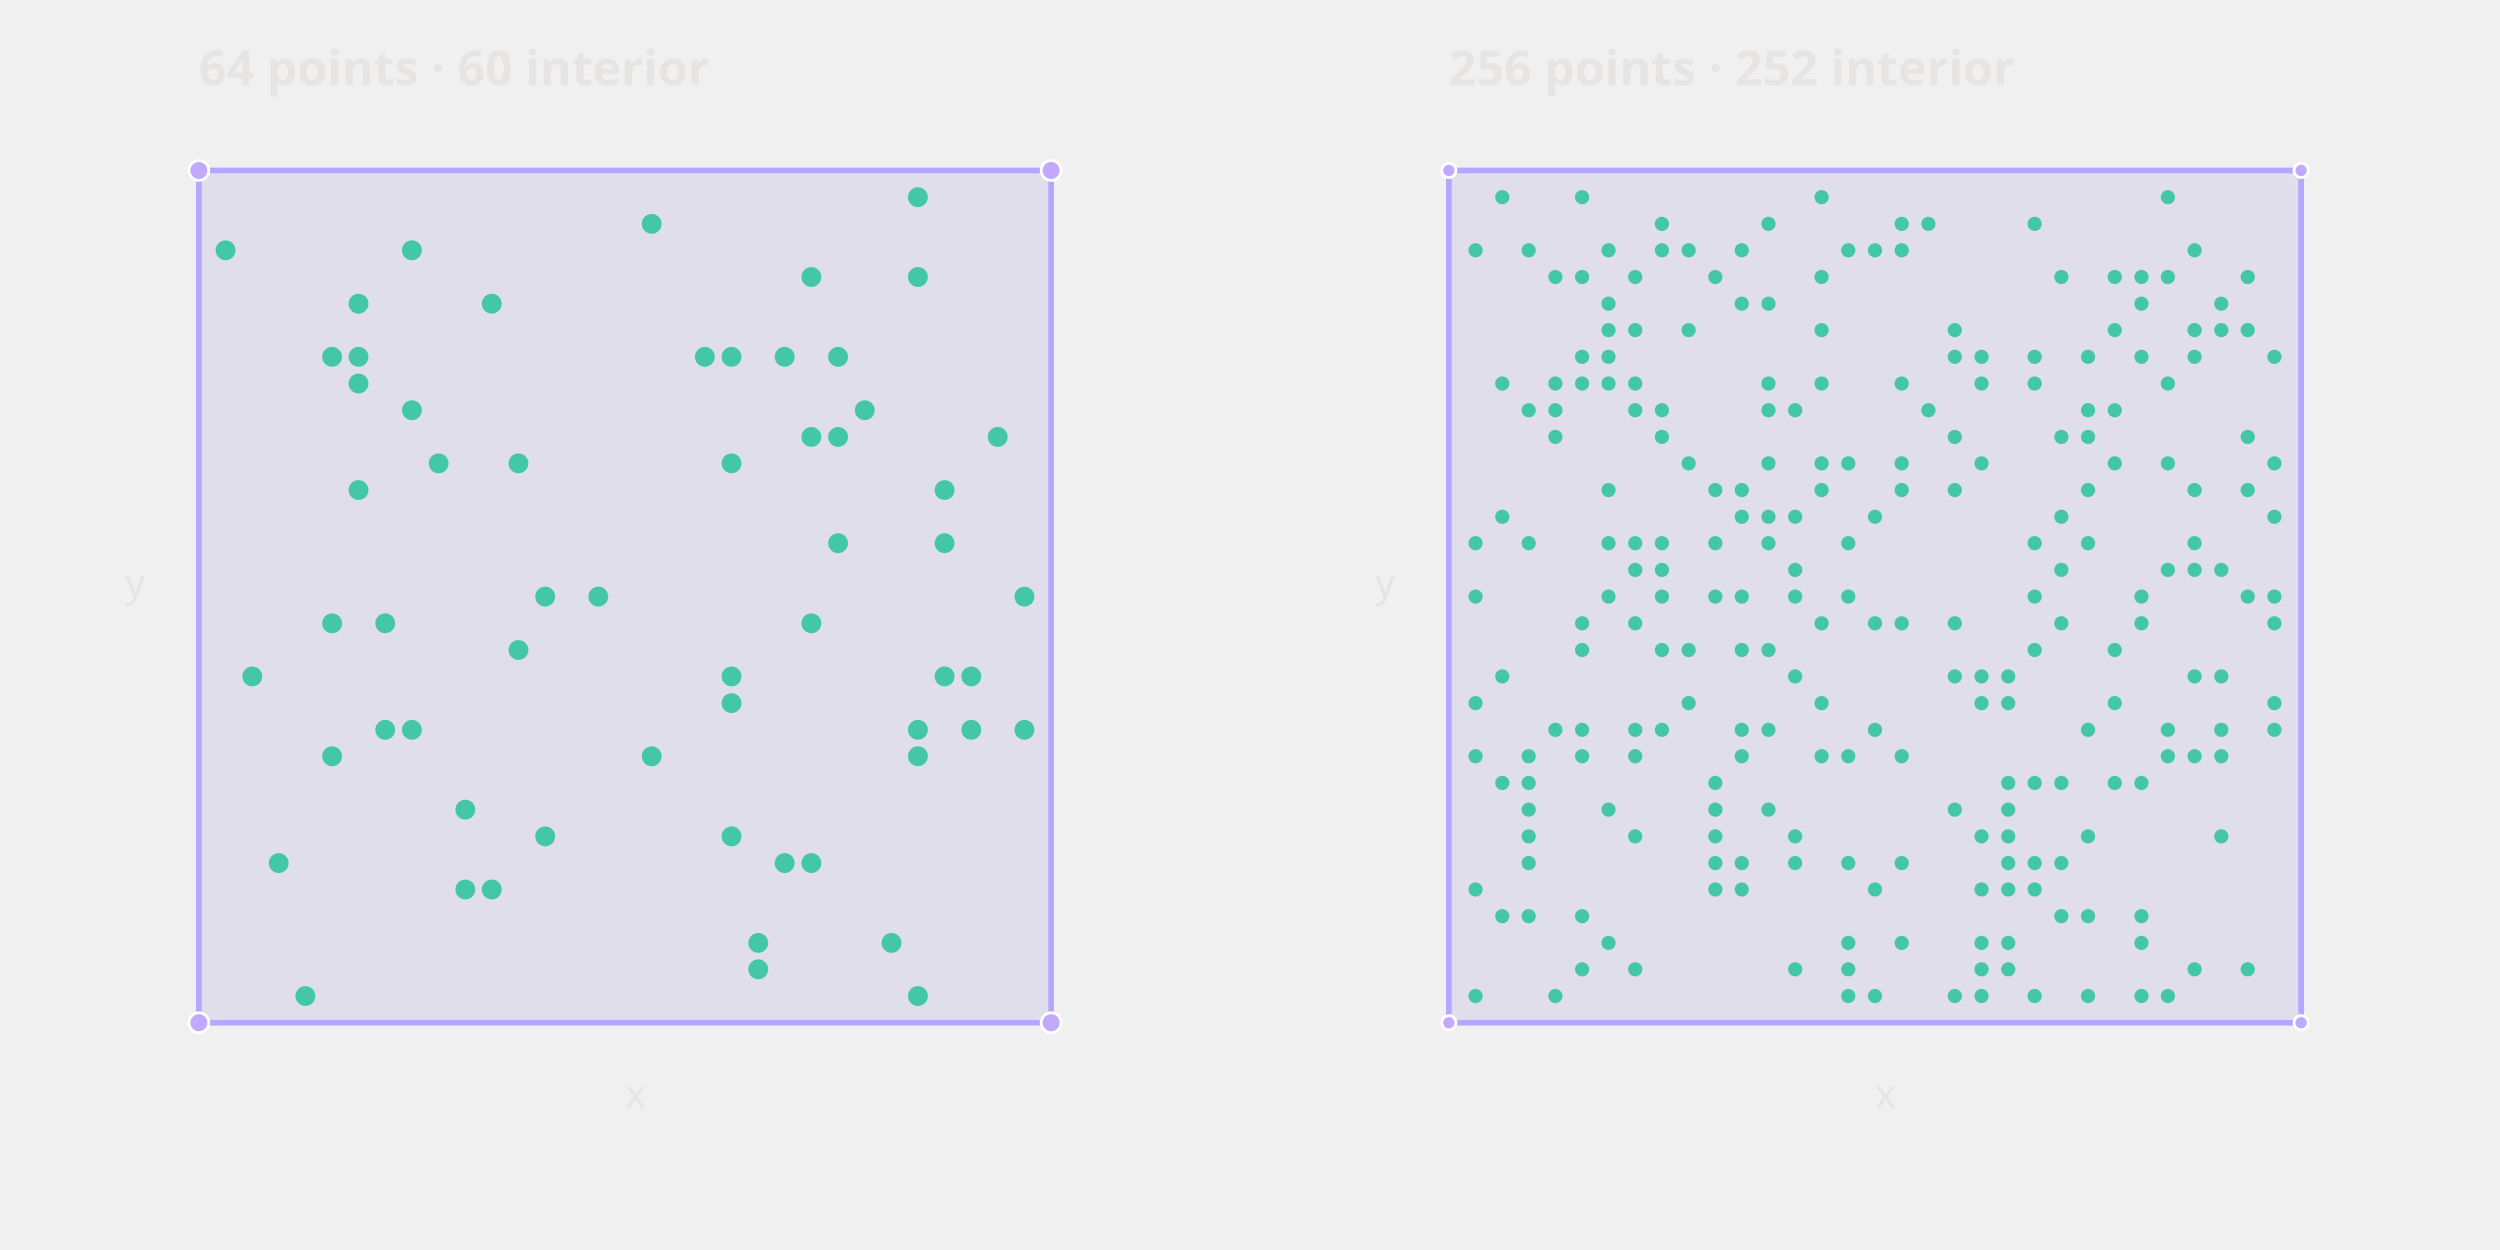
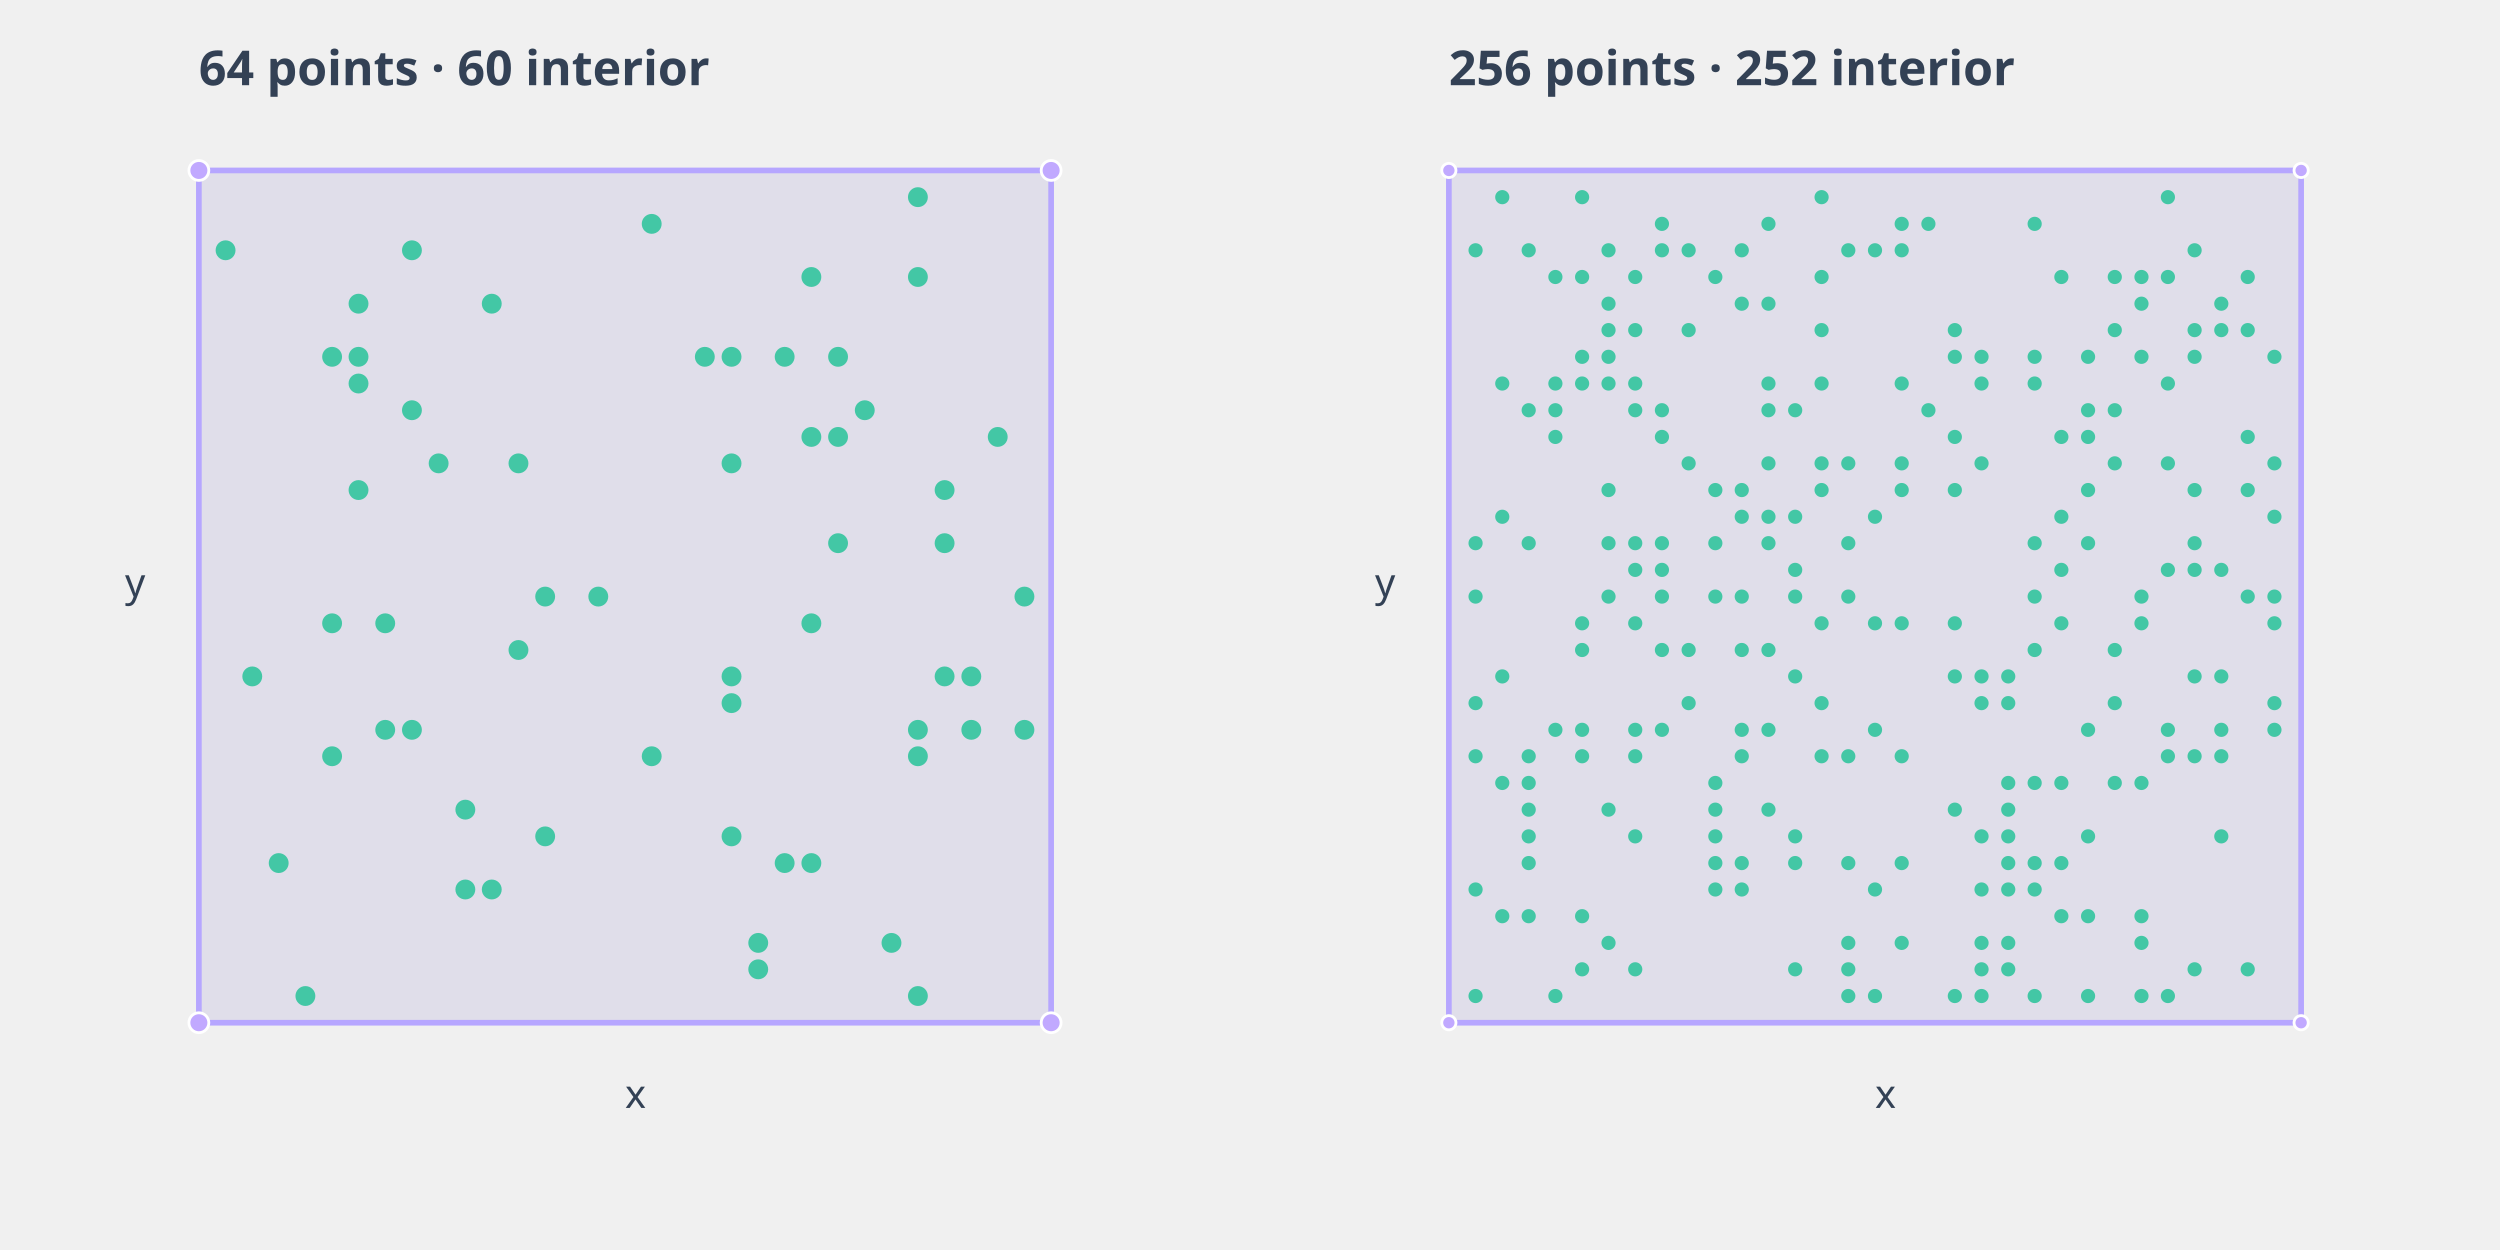
<svg xmlns="http://www.w3.org/2000/svg" viewBox="0 0 880 440" role="img" aria-labelledby="plot-title plot-desc">
-   <style>text{font-family:system-ui,sans-serif;fill:#e7e5e4}.panel-title{font-size:17px;font-weight:700}.axis{font-size:14px}.hull{fill:#7869c422;stroke:#b6a6ff;stroke-width:2}.interior{fill:#43c7a5}.corner{fill:#c1a9ff;stroke:#fff;stroke-width:1}</style>
+   <style>text{font-family:system-ui,sans-serif;fill:#334155}.panel-title{font-size:17px;font-weight:700}.axis{font-size:14px}.hull{fill:#7869c422;stroke:#b6a6ff;stroke-width:2}.interior{fill:#43c7a5}.corner{fill:#c1a9ff;stroke:#fff;stroke-width:1}</style>
  <g>
    <text class="panel-title" x="70" y="30">64 points · 60 interior</text>
    <rect class="hull" x="70" y="60" width="300" height="300" />
    <circle class="corner" cx="70.0" cy="360.0" r="3.5" />
    <circle class="corner" cx="370.0" cy="360.0" r="3.5" />
    <circle class="corner" cx="370.0" cy="60.0" r="3.5" />
    <circle class="corner" cx="70.0" cy="60.0" r="3.5" />
    <circle class="interior" cx="341.9" cy="256.9" r="3.5" />
    <circle class="interior" cx="257.5" cy="294.4" r="3.5" />
    <circle class="interior" cx="182.5" cy="228.8" r="3.5" />
    <circle class="interior" cx="323.1" cy="256.9" r="3.5" />
    <circle class="interior" cx="360.6" cy="256.9" r="3.5" />
    <circle class="interior" cx="323.1" cy="97.5" r="3.5" />
    <circle class="interior" cx="191.9" cy="294.4" r="3.5" />
    <circle class="interior" cx="257.5" cy="247.5" r="3.5" />
    <circle class="interior" cx="341.9" cy="238.1" r="3.5" />
    <circle class="interior" cx="126.2" cy="106.9" r="3.5" />
    <circle class="interior" cx="229.4" cy="78.8" r="3.5" />
    <circle class="interior" cx="116.9" cy="266.2" r="3.5" />
    <circle class="interior" cx="98.1" cy="303.8" r="3.5" />
    <circle class="interior" cx="257.5" cy="125.6" r="3.5" />
    <circle class="interior" cx="295.0" cy="125.6" r="3.5" />
    <circle class="interior" cx="210.6" cy="210.0" r="3.5" />
    <circle class="interior" cx="79.4" cy="88.1" r="3.5" />
    <circle class="interior" cx="313.8" cy="331.9" r="3.5" />
    <circle class="interior" cx="332.5" cy="238.1" r="3.5" />
    <circle class="interior" cx="266.9" cy="331.9" r="3.5" />
    <circle class="interior" cx="163.8" cy="313.1" r="3.5" />
    <circle class="interior" cx="248.1" cy="125.6" r="3.5" />
    <circle class="interior" cx="285.6" cy="303.8" r="3.5" />
    <circle class="interior" cx="276.2" cy="303.8" r="3.5" />
    <circle class="interior" cx="257.5" cy="163.1" r="3.5" />
    <circle class="interior" cx="295.0" cy="191.2" r="3.5" />
    <circle class="interior" cx="107.5" cy="350.6" r="3.5" />
    <circle class="interior" cx="126.2" cy="135.0" r="3.5" />
    <circle class="interior" cx="266.9" cy="341.2" r="3.5" />
    <circle class="interior" cx="304.4" cy="144.4" r="3.5" />
    <circle class="interior" cx="145.0" cy="88.1" r="3.5" />
    <circle class="interior" cx="285.6" cy="219.4" r="3.5" />
    <circle class="interior" cx="145.0" cy="256.9" r="3.5" />
    <circle class="interior" cx="173.1" cy="106.9" r="3.5" />
    <circle class="interior" cx="257.5" cy="238.1" r="3.5" />
    <circle class="interior" cx="88.8" cy="238.1" r="3.5" />
    <circle class="interior" cx="126.2" cy="125.6" r="3.5" />
    <circle class="interior" cx="173.1" cy="313.1" r="3.5" />
    <circle class="interior" cx="135.6" cy="219.4" r="3.5" />
    <circle class="interior" cx="135.6" cy="256.9" r="3.5" />
    <circle class="interior" cx="182.5" cy="163.1" r="3.5" />
    <circle class="interior" cx="145.0" cy="144.4" r="3.5" />
    <circle class="interior" cx="229.4" cy="266.2" r="3.5" />
    <circle class="interior" cx="360.6" cy="210.0" r="3.5" />
    <circle class="interior" cx="332.5" cy="191.2" r="3.5" />
    <circle class="interior" cx="163.8" cy="285.0" r="3.5" />
    <circle class="interior" cx="126.2" cy="172.5" r="3.5" />
    <circle class="interior" cx="323.1" cy="69.4" r="3.5" />
    <circle class="interior" cx="154.4" cy="163.1" r="3.5" />
    <circle class="interior" cx="116.9" cy="125.6" r="3.5" />
    <circle class="interior" cx="191.9" cy="210.0" r="3.5" />
    <circle class="interior" cx="351.2" cy="153.8" r="3.5" />
    <circle class="interior" cx="323.1" cy="350.6" r="3.5" />
    <circle class="interior" cx="285.6" cy="97.5" r="3.5" />
    <circle class="interior" cx="295.0" cy="153.8" r="3.5" />
    <circle class="interior" cx="332.5" cy="172.5" r="3.5" />
    <circle class="interior" cx="323.1" cy="266.2" r="3.5" />
    <circle class="interior" cx="285.6" cy="153.8" r="3.5" />
    <circle class="interior" cx="276.2" cy="125.6" r="3.5" />
    <circle class="interior" cx="116.9" cy="219.4" r="3.5" />
    <text class="axis" x="220.0" y="390">x</text>
    <text class="axis" x="44" y="210.0">y</text>
  </g>
  <g>
    <text class="panel-title" x="510" y="30">256 points · 252 interior</text>
    <rect class="hull" x="510" y="60" width="300" height="300" />
    <circle class="corner" cx="510.0" cy="360.0" r="2.5" />
    <circle class="corner" cx="810.0" cy="360.0" r="2.5" />
    <circle class="corner" cx="810.0" cy="60.0" r="2.5" />
    <circle class="corner" cx="510.0" cy="60.0" r="2.5" />
    <circle class="interior" cx="781.9" cy="256.9" r="2.5" />
    <circle class="interior" cx="697.5" cy="294.4" r="2.5" />
    <circle class="interior" cx="622.5" cy="228.8" r="2.5" />
    <circle class="interior" cx="763.1" cy="256.9" r="2.5" />
    <circle class="interior" cx="800.6" cy="256.9" r="2.5" />
    <circle class="interior" cx="763.1" cy="97.5" r="2.5" />
    <circle class="interior" cx="631.9" cy="294.4" r="2.5" />
    <circle class="interior" cx="697.5" cy="247.5" r="2.5" />
    <circle class="interior" cx="781.9" cy="238.1" r="2.5" />
    <circle class="interior" cx="566.2" cy="106.9" r="2.5" />
    <circle class="interior" cx="669.4" cy="78.8" r="2.5" />
    <circle class="interior" cx="556.9" cy="266.2" r="2.5" />
    <circle class="interior" cx="538.1" cy="303.8" r="2.5" />
    <circle class="interior" cx="697.5" cy="125.6" r="2.5" />
    <circle class="interior" cx="735.0" cy="125.6" r="2.5" />
    <circle class="interior" cx="650.6" cy="210.0" r="2.5" />
    <circle class="interior" cx="519.4" cy="88.1" r="2.5" />
    <circle class="interior" cx="753.8" cy="331.9" r="2.5" />
    <circle class="interior" cx="772.5" cy="238.1" r="2.5" />
    <circle class="interior" cx="706.9" cy="331.9" r="2.5" />
    <circle class="interior" cx="603.8" cy="313.1" r="2.5" />
    <circle class="interior" cx="688.1" cy="125.6" r="2.5" />
    <circle class="interior" cx="725.6" cy="303.8" r="2.5" />
    <circle class="interior" cx="716.2" cy="303.8" r="2.5" />
    <circle class="interior" cx="697.5" cy="163.1" r="2.5" />
    <circle class="interior" cx="735.0" cy="191.2" r="2.5" />
    <circle class="interior" cx="547.5" cy="350.6" r="2.5" />
    <circle class="interior" cx="566.2" cy="135.0" r="2.5" />
    <circle class="interior" cx="706.9" cy="341.2" r="2.5" />
    <circle class="interior" cx="744.4" cy="144.4" r="2.5" />
    <circle class="interior" cx="585.0" cy="88.1" r="2.5" />
    <circle class="interior" cx="725.6" cy="219.4" r="2.5" />
    <circle class="interior" cx="585.0" cy="256.9" r="2.5" />
    <circle class="interior" cx="613.1" cy="106.9" r="2.5" />
    <circle class="interior" cx="697.5" cy="238.1" r="2.5" />
    <circle class="interior" cx="528.8" cy="238.1" r="2.5" />
    <circle class="interior" cx="566.2" cy="125.6" r="2.5" />
    <circle class="interior" cx="613.1" cy="313.1" r="2.5" />
    <circle class="interior" cx="575.6" cy="219.4" r="2.5" />
    <circle class="interior" cx="575.6" cy="256.9" r="2.5" />
    <circle class="interior" cx="622.5" cy="163.1" r="2.5" />
    <circle class="interior" cx="585.0" cy="144.4" r="2.5" />
    <circle class="interior" cx="669.4" cy="266.2" r="2.5" />
    <circle class="interior" cx="800.6" cy="210.0" r="2.5" />
    <circle class="interior" cx="772.5" cy="191.2" r="2.5" />
    <circle class="interior" cx="603.8" cy="285.0" r="2.5" />
    <circle class="interior" cx="566.2" cy="172.5" r="2.5" />
    <circle class="interior" cx="763.1" cy="69.4" r="2.5" />
    <circle class="interior" cx="594.4" cy="163.1" r="2.5" />
    <circle class="interior" cx="556.9" cy="125.6" r="2.5" />
    <circle class="interior" cx="631.9" cy="210.0" r="2.5" />
    <circle class="interior" cx="791.2" cy="153.8" r="2.5" />
    <circle class="interior" cx="763.1" cy="350.6" r="2.5" />
    <circle class="interior" cx="725.6" cy="97.5" r="2.5" />
    <circle class="interior" cx="735.0" cy="153.8" r="2.5" />
    <circle class="interior" cx="772.5" cy="172.5" r="2.5" />
    <circle class="interior" cx="763.1" cy="266.2" r="2.5" />
    <circle class="interior" cx="725.6" cy="153.8" r="2.5" />
    <circle class="interior" cx="716.2" cy="125.6" r="2.5" />
    <circle class="interior" cx="556.9" cy="219.4" r="2.5" />
    <circle class="interior" cx="669.4" cy="331.9" r="2.5" />
    <circle class="interior" cx="735.0" cy="322.5" r="2.5" />
    <circle class="interior" cx="585.0" cy="200.6" r="2.5" />
    <circle class="interior" cx="603.8" cy="275.6" r="2.5" />
    <circle class="interior" cx="575.6" cy="294.4" r="2.5" />
    <circle class="interior" cx="744.4" cy="163.1" r="2.5" />
    <circle class="interior" cx="650.6" cy="341.2" r="2.5" />
    <circle class="interior" cx="660.0" cy="350.6" r="2.5" />
    <circle class="interior" cx="716.2" cy="313.1" r="2.5" />
    <circle class="interior" cx="566.2" cy="116.2" r="2.5" />
    <circle class="interior" cx="650.6" cy="88.1" r="2.5" />
    <circle class="interior" cx="631.9" cy="200.6" r="2.5" />
    <circle class="interior" cx="781.9" cy="294.4" r="2.5" />
    <circle class="interior" cx="641.2" cy="135.0" r="2.5" />
    <circle class="interior" cx="622.5" cy="285.0" r="2.5" />
    <circle class="interior" cx="735.0" cy="350.6" r="2.5" />
    <circle class="interior" cx="641.2" cy="97.5" r="2.5" />
    <circle class="interior" cx="519.4" cy="266.2" r="2.5" />
    <circle class="interior" cx="697.5" cy="350.6" r="2.5" />
    <circle class="interior" cx="706.9" cy="303.8" r="2.5" />
    <circle class="interior" cx="772.5" cy="341.2" r="2.5" />
    <circle class="interior" cx="744.4" cy="275.6" r="2.5" />
    <circle class="interior" cx="622.5" cy="191.2" r="2.5" />
    <circle class="interior" cx="538.1" cy="285.0" r="2.5" />
    <circle class="interior" cx="594.4" cy="88.1" r="2.5" />
    <circle class="interior" cx="706.9" cy="247.5" r="2.5" />
    <circle class="interior" cx="528.8" cy="322.5" r="2.5" />
    <circle class="interior" cx="706.9" cy="285.0" r="2.5" />
    <circle class="interior" cx="716.2" cy="191.2" r="2.5" />
    <circle class="interior" cx="763.1" cy="200.6" r="2.5" />
    <circle class="interior" cx="772.5" cy="116.2" r="2.5" />
    <circle class="interior" cx="613.1" cy="256.9" r="2.5" />
    <circle class="interior" cx="735.0" cy="256.9" r="2.5" />
    <circle class="interior" cx="706.9" cy="294.4" r="2.5" />
    <circle class="interior" cx="641.2" cy="163.1" r="2.5" />
    <circle class="interior" cx="622.5" cy="256.9" r="2.5" />
    <circle class="interior" cx="800.6" cy="219.4" r="2.5" />
    <circle class="interior" cx="763.1" cy="163.1" r="2.5" />
    <circle class="interior" cx="706.9" cy="238.1" r="2.5" />
    <circle class="interior" cx="660.0" cy="219.4" r="2.5" />
    <circle class="interior" cx="631.9" cy="181.9" r="2.5" />
    <circle class="interior" cx="753.8" cy="275.6" r="2.5" />
    <circle class="interior" cx="622.5" cy="135.0" r="2.5" />
    <circle class="interior" cx="538.1" cy="88.1" r="2.5" />
    <circle class="interior" cx="735.0" cy="172.5" r="2.5" />
    <circle class="interior" cx="791.2" cy="97.5" r="2.5" />
    <circle class="interior" cx="669.4" cy="88.1" r="2.5" />
    <circle class="interior" cx="753.8" cy="210.0" r="2.5" />
    <circle class="interior" cx="613.1" cy="228.8" r="2.5" />
    <circle class="interior" cx="538.1" cy="322.5" r="2.5" />
    <circle class="interior" cx="772.5" cy="125.6" r="2.5" />
    <circle class="interior" cx="650.6" cy="331.9" r="2.5" />
    <circle class="interior" cx="585.0" cy="153.8" r="2.5" />
    <circle class="interior" cx="613.1" cy="303.8" r="2.5" />
    <circle class="interior" cx="650.6" cy="266.2" r="2.5" />
    <circle class="interior" cx="556.9" cy="97.5" r="2.5" />
    <circle class="interior" cx="631.9" cy="144.4" r="2.5" />
    <circle class="interior" cx="753.8" cy="219.4" r="2.5" />
    <circle class="interior" cx="622.5" cy="78.8" r="2.5" />
    <circle class="interior" cx="669.4" cy="219.4" r="2.5" />
    <circle class="interior" cx="641.2" cy="172.5" r="2.5" />
    <circle class="interior" cx="538.1" cy="266.2" r="2.5" />
    <circle class="interior" cx="800.6" cy="163.1" r="2.5" />
    <circle class="interior" cx="641.2" cy="219.4" r="2.5" />
    <circle class="interior" cx="641.2" cy="266.2" r="2.5" />
    <circle class="interior" cx="688.1" cy="153.8" r="2.5" />
    <circle class="interior" cx="519.4" cy="313.1" r="2.5" />
    <circle class="interior" cx="594.4" cy="116.2" r="2.5" />
    <circle class="interior" cx="688.1" cy="350.6" r="2.5" />
    <circle class="interior" cx="772.5" cy="200.6" r="2.5" />
    <circle class="interior" cx="753.8" cy="97.5" r="2.5" />
    <circle class="interior" cx="585.0" cy="228.8" r="2.5" />
    <circle class="interior" cx="753.8" cy="350.6" r="2.5" />
    <circle class="interior" cx="660.0" cy="256.9" r="2.5" />
    <circle class="interior" cx="650.6" cy="303.8" r="2.5" />
    <circle class="interior" cx="716.2" cy="135.0" r="2.5" />
    <circle class="interior" cx="566.2" cy="285.0" r="2.5" />
    <circle class="interior" cx="575.6" cy="200.6" r="2.5" />
    <circle class="interior" cx="697.5" cy="313.1" r="2.5" />
    <circle class="interior" cx="772.5" cy="266.2" r="2.5" />
    <circle class="interior" cx="669.4" cy="303.8" r="2.5" />
    <circle class="interior" cx="753.8" cy="106.9" r="2.5" />
    <circle class="interior" cx="660.0" cy="181.9" r="2.5" />
    <circle class="interior" cx="603.8" cy="303.8" r="2.5" />
    <circle class="interior" cx="716.2" cy="210.0" r="2.5" />
    <circle class="interior" cx="575.6" cy="135.0" r="2.5" />
    <circle class="interior" cx="641.2" cy="247.5" r="2.5" />
    <circle class="interior" cx="594.4" cy="228.8" r="2.5" />
    <circle class="interior" cx="603.8" cy="191.2" r="2.5" />
    <circle class="interior" cx="575.6" cy="97.5" r="2.5" />
    <circle class="interior" cx="791.2" cy="172.5" r="2.5" />
    <circle class="interior" cx="800.6" cy="247.5" r="2.5" />
    <circle class="interior" cx="716.2" cy="350.6" r="2.5" />
    <circle class="interior" cx="631.9" cy="238.1" r="2.5" />
    <circle class="interior" cx="631.9" cy="303.8" r="2.5" />
    <circle class="interior" cx="716.2" cy="228.8" r="2.5" />
    <circle class="interior" cx="566.2" cy="210.0" r="2.5" />
    <circle class="interior" cx="735.0" cy="294.4" r="2.5" />
    <circle class="interior" cx="538.1" cy="275.6" r="2.5" />
    <circle class="interior" cx="631.9" cy="341.2" r="2.5" />
    <circle class="interior" cx="575.6" cy="116.2" r="2.5" />
    <circle class="interior" cx="725.6" cy="275.6" r="2.5" />
    <circle class="interior" cx="744.4" cy="97.5" r="2.5" />
    <circle class="interior" cx="641.2" cy="116.2" r="2.5" />
    <circle class="interior" cx="566.2" cy="88.1" r="2.5" />
    <circle class="interior" cx="781.9" cy="200.6" r="2.5" />
    <circle class="interior" cx="650.6" cy="191.2" r="2.5" />
    <circle class="interior" cx="688.1" cy="238.1" r="2.5" />
    <circle class="interior" cx="706.9" cy="313.1" r="2.5" />
    <circle class="interior" cx="575.6" cy="144.4" r="2.5" />
    <circle class="interior" cx="603.8" cy="210.0" r="2.5" />
    <circle class="interior" cx="575.6" cy="266.2" r="2.5" />
    <circle class="interior" cx="800.6" cy="125.6" r="2.5" />
    <circle class="interior" cx="585.0" cy="210.0" r="2.5" />
    <circle class="interior" cx="697.5" cy="135.0" r="2.5" />
    <circle class="interior" cx="735.0" cy="144.4" r="2.5" />
    <circle class="interior" cx="585.0" cy="78.8" r="2.5" />
    <circle class="interior" cx="725.6" cy="322.5" r="2.5" />
    <circle class="interior" cx="528.8" cy="69.4" r="2.5" />
    <circle class="interior" cx="547.5" cy="97.5" r="2.5" />
    <circle class="interior" cx="556.9" cy="256.9" r="2.5" />
    <circle class="interior" cx="669.4" cy="172.5" r="2.5" />
    <circle class="interior" cx="716.2" cy="275.6" r="2.5" />
    <circle class="interior" cx="603.8" cy="294.4" r="2.5" />
    <circle class="interior" cx="622.5" cy="106.9" r="2.5" />
    <circle class="interior" cx="791.2" cy="210.0" r="2.5" />
    <circle class="interior" cx="781.9" cy="116.2" r="2.5" />
    <circle class="interior" cx="594.4" cy="247.5" r="2.5" />
    <circle class="interior" cx="528.8" cy="181.9" r="2.5" />
    <circle class="interior" cx="800.6" cy="181.9" r="2.5" />
    <circle class="interior" cx="575.6" cy="191.2" r="2.5" />
    <circle class="interior" cx="753.8" cy="322.5" r="2.5" />
    <circle class="interior" cx="725.6" cy="181.9" r="2.5" />
    <circle class="interior" cx="753.8" cy="125.6" r="2.5" />
    <circle class="interior" cx="688.1" cy="219.4" r="2.5" />
    <circle class="interior" cx="519.4" cy="210.0" r="2.5" />
    <circle class="interior" cx="744.4" cy="228.8" r="2.5" />
    <circle class="interior" cx="603.8" cy="97.5" r="2.5" />
    <circle class="interior" cx="556.9" cy="322.5" r="2.5" />
    <circle class="interior" cx="556.9" cy="135.0" r="2.5" />
    <circle class="interior" cx="622.5" cy="181.9" r="2.5" />
    <circle class="interior" cx="660.0" cy="88.1" r="2.5" />
    <circle class="interior" cx="678.8" cy="144.4" r="2.5" />
    <circle class="interior" cx="519.4" cy="191.2" r="2.5" />
    <circle class="interior" cx="669.4" cy="135.0" r="2.5" />
    <circle class="interior" cx="678.8" cy="78.8" r="2.5" />
    <circle class="interior" cx="556.9" cy="69.4" r="2.5" />
    <circle class="interior" cx="556.9" cy="228.8" r="2.5" />
    <circle class="interior" cx="519.4" cy="247.5" r="2.5" />
    <circle class="interior" cx="791.2" cy="116.2" r="2.5" />
    <circle class="interior" cx="716.2" cy="78.8" r="2.5" />
    <circle class="interior" cx="613.1" cy="88.1" r="2.5" />
    <circle class="interior" cx="538.1" cy="294.4" r="2.5" />
    <circle class="interior" cx="706.9" cy="275.6" r="2.5" />
    <circle class="interior" cx="613.1" cy="210.0" r="2.5" />
    <circle class="interior" cx="519.4" cy="350.6" r="2.5" />
    <circle class="interior" cx="772.5" cy="88.1" r="2.5" />
    <circle class="interior" cx="566.2" cy="331.9" r="2.5" />
    <circle class="interior" cx="781.9" cy="106.9" r="2.5" />
    <circle class="interior" cx="613.1" cy="266.2" r="2.5" />
    <circle class="interior" cx="556.9" cy="341.2" r="2.5" />
    <circle class="interior" cx="613.1" cy="181.9" r="2.5" />
    <circle class="interior" cx="744.4" cy="247.5" r="2.5" />
    <circle class="interior" cx="528.8" cy="135.0" r="2.5" />
    <circle class="interior" cx="547.5" cy="144.4" r="2.5" />
    <circle class="interior" cx="613.1" cy="172.5" r="2.5" />
    <circle class="interior" cx="669.4" cy="163.1" r="2.5" />
    <circle class="interior" cx="566.2" cy="191.2" r="2.5" />
    <circle class="interior" cx="697.5" cy="341.2" r="2.5" />
    <circle class="interior" cx="585.0" cy="191.2" r="2.5" />
    <circle class="interior" cx="660.0" cy="313.1" r="2.5" />
    <circle class="interior" cx="547.5" cy="256.9" r="2.5" />
    <circle class="interior" cx="688.1" cy="285.0" r="2.5" />
    <circle class="interior" cx="650.6" cy="350.6" r="2.5" />
    <circle class="interior" cx="725.6" cy="200.6" r="2.5" />
    <circle class="interior" cx="791.2" cy="341.2" r="2.5" />
    <circle class="interior" cx="603.8" cy="172.5" r="2.5" />
    <circle class="interior" cx="744.4" cy="116.2" r="2.5" />
    <circle class="interior" cx="781.9" cy="266.2" r="2.5" />
    <circle class="interior" cx="622.5" cy="144.4" r="2.5" />
    <circle class="interior" cx="641.2" cy="69.4" r="2.5" />
    <circle class="interior" cx="688.1" cy="116.2" r="2.5" />
    <circle class="interior" cx="538.1" cy="144.4" r="2.5" />
    <circle class="interior" cx="538.1" cy="191.2" r="2.5" />
    <circle class="interior" cx="547.5" cy="153.8" r="2.5" />
    <circle class="interior" cx="650.6" cy="163.1" r="2.5" />
    <circle class="interior" cx="763.1" cy="135.0" r="2.5" />
    <circle class="interior" cx="547.5" cy="135.0" r="2.5" />
    <circle class="interior" cx="697.5" cy="331.9" r="2.5" />
    <circle class="interior" cx="528.8" cy="275.6" r="2.5" />
    <circle class="interior" cx="688.1" cy="172.5" r="2.5" />
    <circle class="interior" cx="575.6" cy="341.2" r="2.5" />
    <text class="axis" x="660.0" y="390">x</text>
    <text class="axis" x="484" y="210.0">y</text>
  </g>
</svg>
